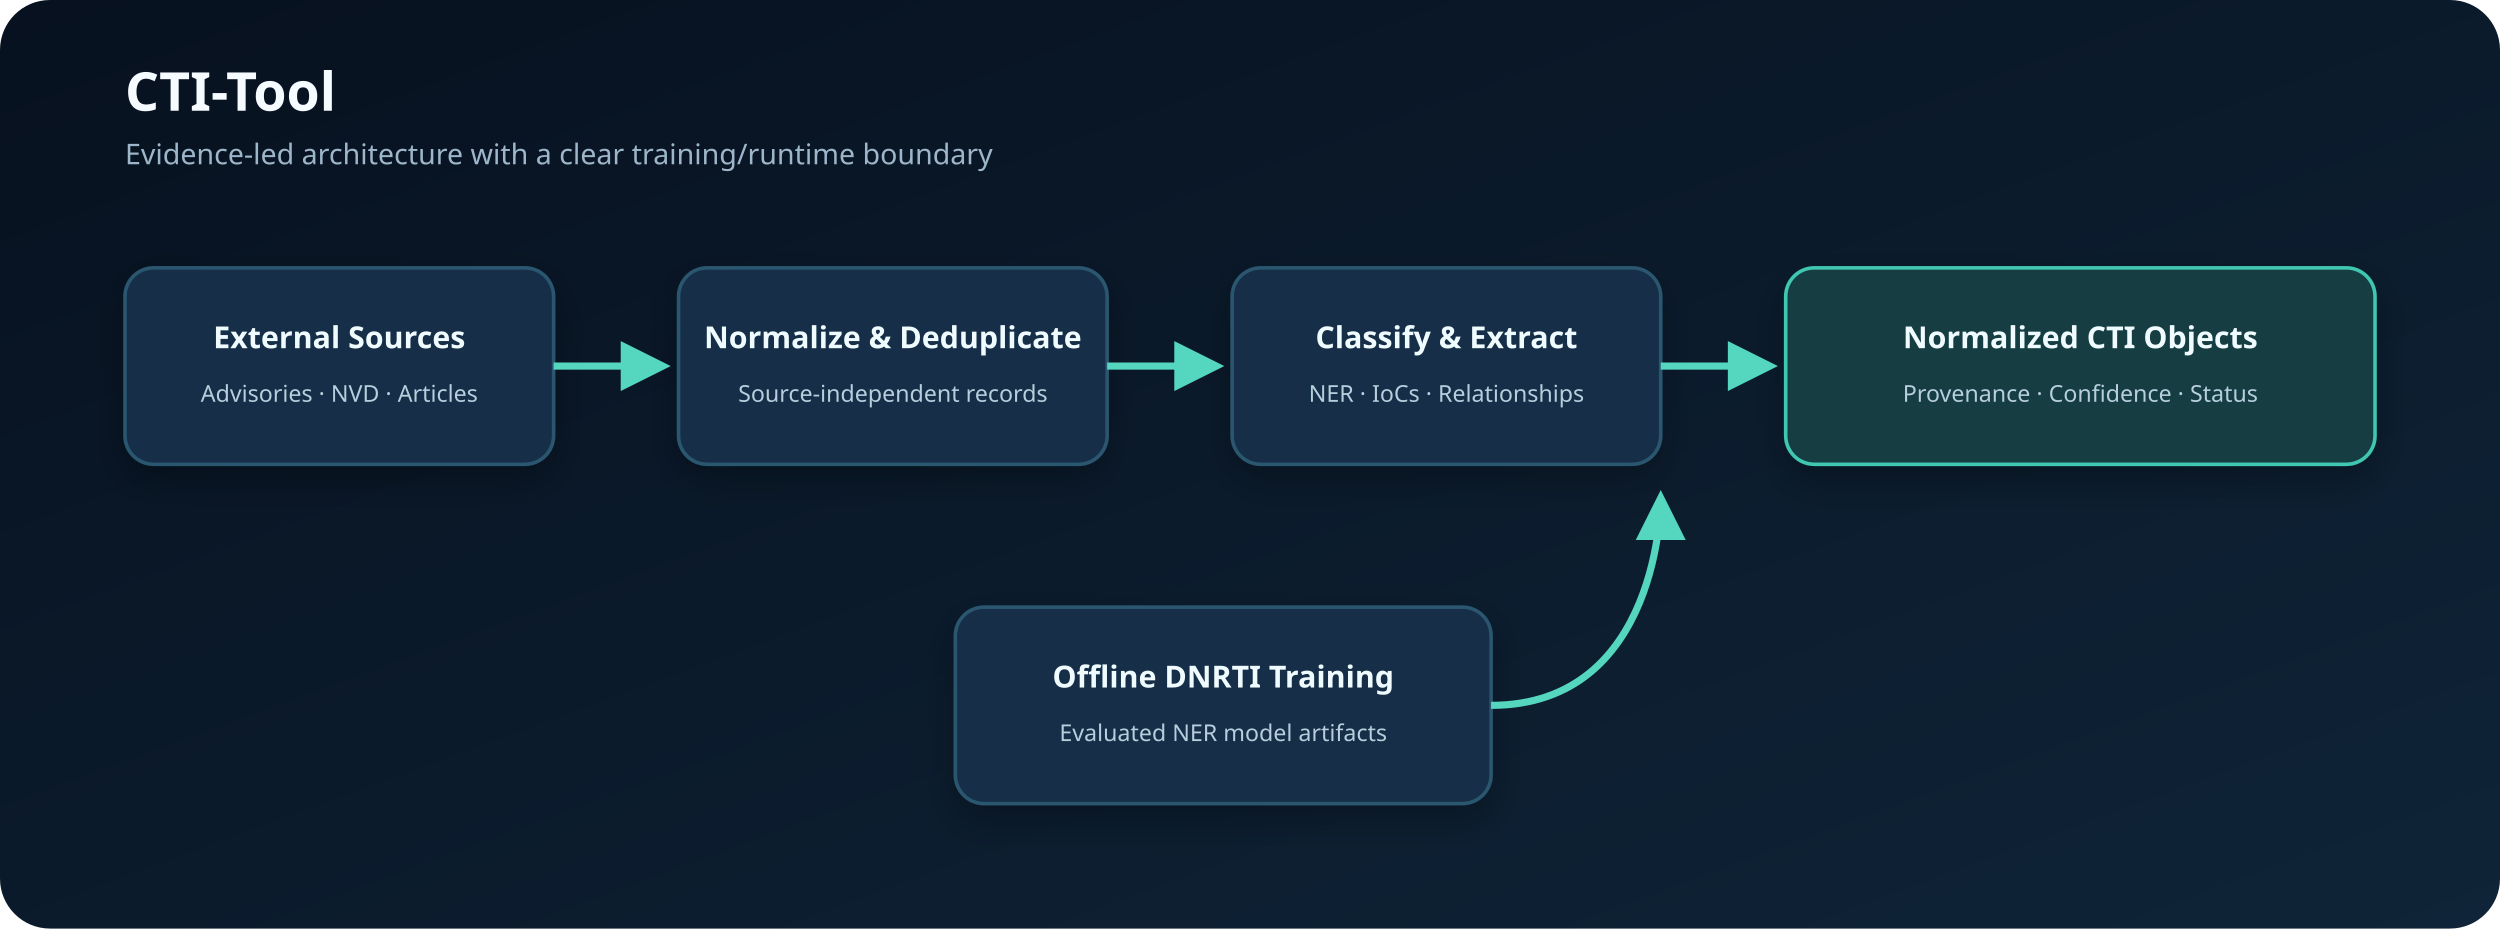
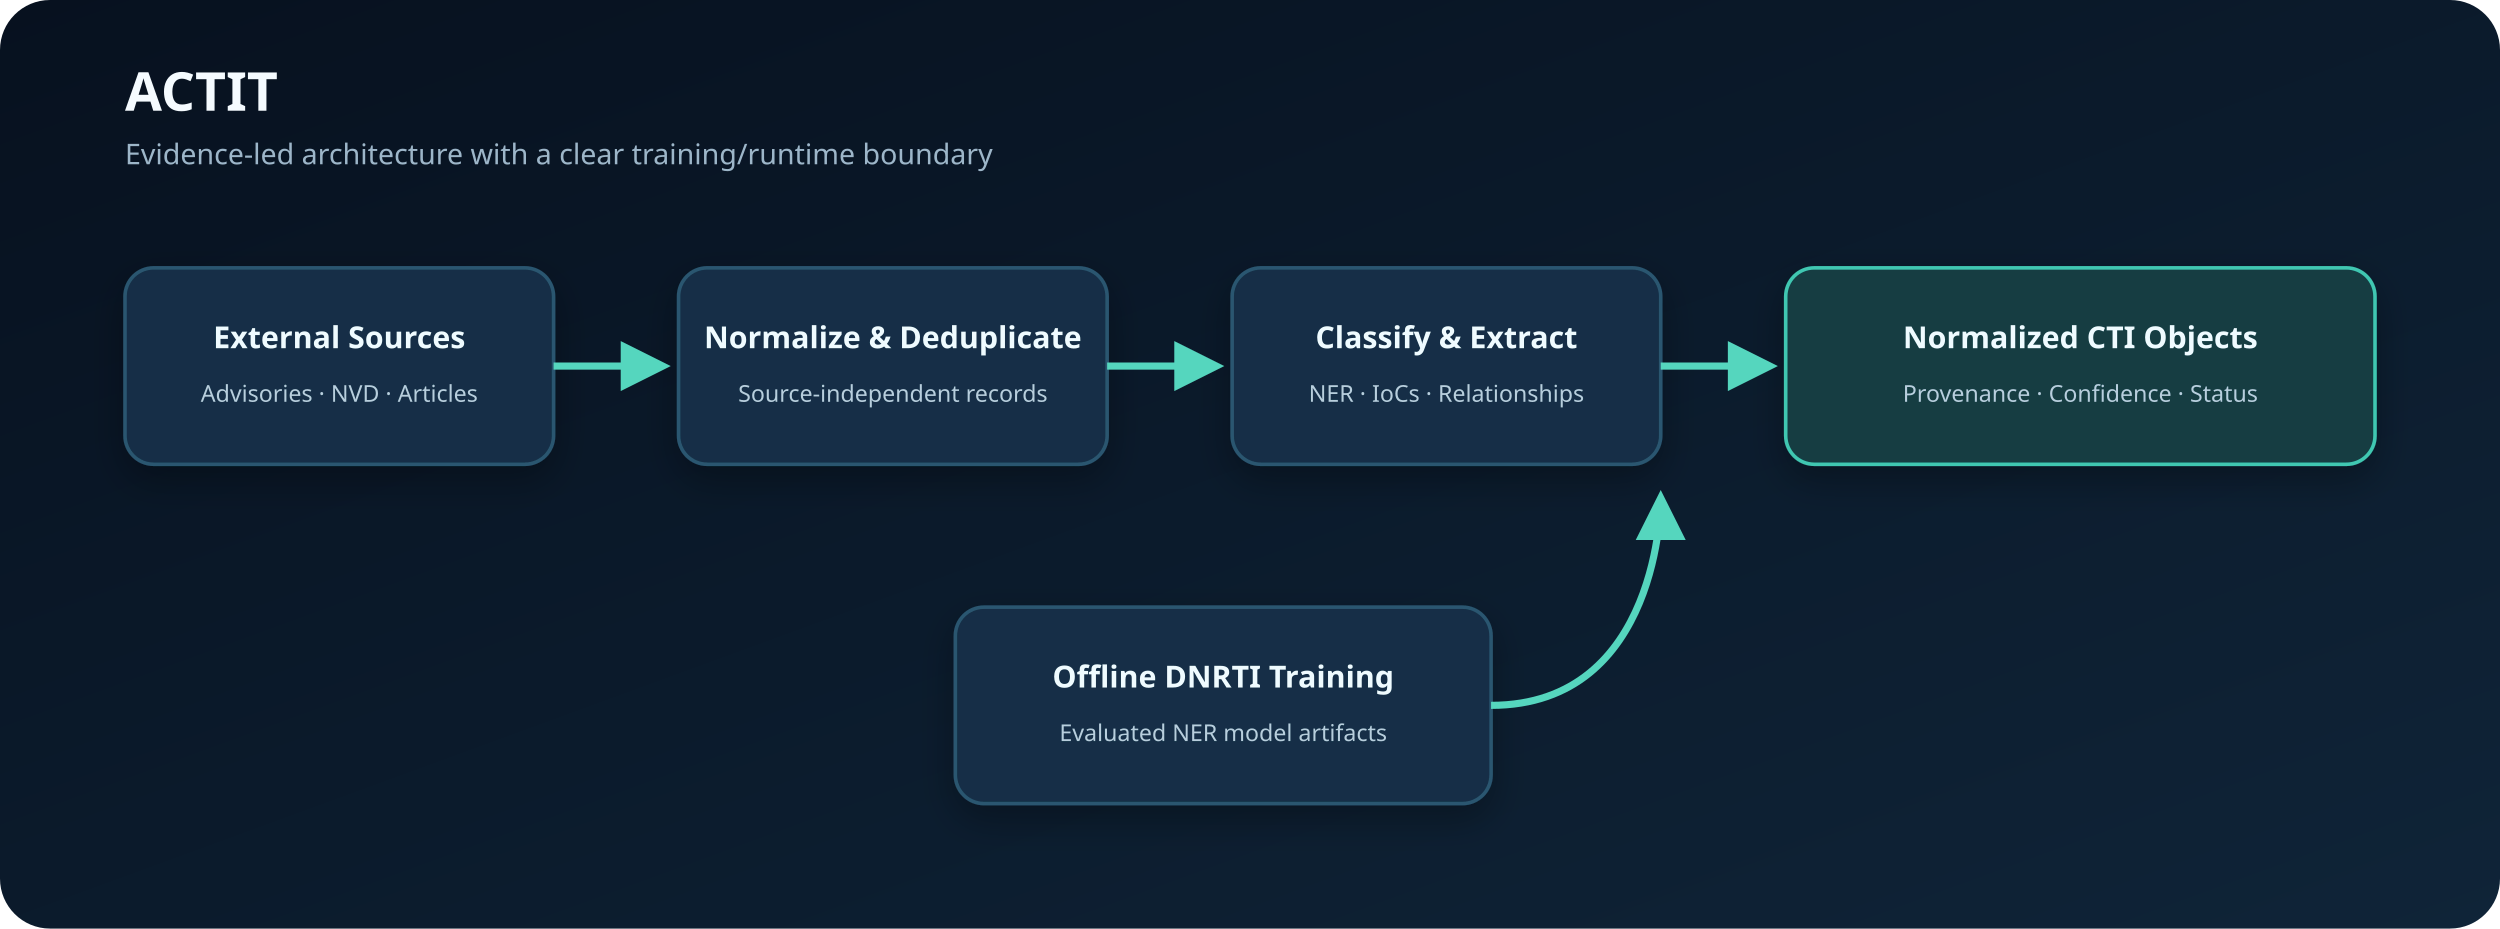
<svg xmlns="http://www.w3.org/2000/svg" width="1400" height="520" viewBox="0 0 1400 520" role="img" aria-labelledby="title desc">
  <defs>
    <linearGradient id="bg" x1="0" y1="0" x2="1" y2="1">
      <stop offset="0" stop-color="#07111f" />
      <stop offset="1" stop-color="#0f2438" />
    </linearGradient>
    <filter id="shadow" x="-20%" y="-20%" width="140%" height="140%">
      <feDropShadow dx="0" dy="8" stdDeviation="10" flood-color="#000" flood-opacity=".3" />
    </filter>
    <marker id="arrow" viewBox="0 0 10 10" refX="8" refY="5" markerWidth="7" markerHeight="7" orient="auto-start-reverse">
      <path d="M 0 0 L 10 5 L 0 10 z" fill="#55d6be" />
    </marker>
    <style>
      .title{font:700 30px 'Segoe UI',sans-serif;fill:#f5fbff}.subtitle{font:400 16px 'Segoe UI',sans-serif;fill:#9db6c9}.label{font:600 17px 'Segoe UI',sans-serif;fill:#effbff;text-anchor:middle}.small{font:400 13px 'Segoe UI',sans-serif;fill:#b8cedd;text-anchor:middle}.box{fill:#132f46;stroke:#2c5670;stroke-width:2;rx:16}.accent{fill:#123d43;stroke:#3fc7b1;stroke-width:2;rx:16}.line{stroke:#55d6be;stroke-width:4;fill:none;marker-end:url(#arrow)}
    </style>
  </defs>
  <rect width="1400" height="520" rx="28" fill="url(#bg)" />
-   <text class="title" x="70" y="62">CTI-Tool</text>
+   <text class="title" x="70" y="62">ACTIT</text>
  <text class="subtitle" x="70" y="92">Evidence-led architecture with a clear training/runtime boundary</text>
  <g filter="url(#shadow)">
    <rect class="box" x="70" y="150" width="240" height="110" />
    <text class="label" x="190" y="195">External Sources</text>
    <text class="small" x="190" y="225">Advisories · NVD · Articles</text>
    <rect class="box" x="380" y="150" width="240" height="110" />
    <text class="label" x="500" y="195">Normalize &amp; Deduplicate</text>
    <text class="small" x="500" y="225">Source-independent records</text>
    <rect class="box" x="690" y="150" width="240" height="110" />
    <text class="label" x="810" y="195">Classify &amp; Extract</text>
    <text class="small" x="810" y="225">NER · IoCs · Relationships</text>
    <rect class="accent" x="1000" y="150" width="330" height="110" />
    <text class="label" x="1165" y="195">Normalized CTI Objects</text>
    <text class="small" x="1165" y="225">Provenance · Confidence · Status</text>
    <rect class="box" x="535" y="340" width="300" height="110" />
    <text class="label" x="685" y="385">Offline DNRTI Training</text>
    <text class="small" x="685" y="415">Evaluated NER model artifacts</text>
  </g>
  <path class="line" d="M310 205 H370" />
  <path class="line" d="M620 205 H680" />
  <path class="line" d="M930 205 H990" />
  <path class="line" d="M835 395 C930 395 930 280 930 280" />
</svg>
